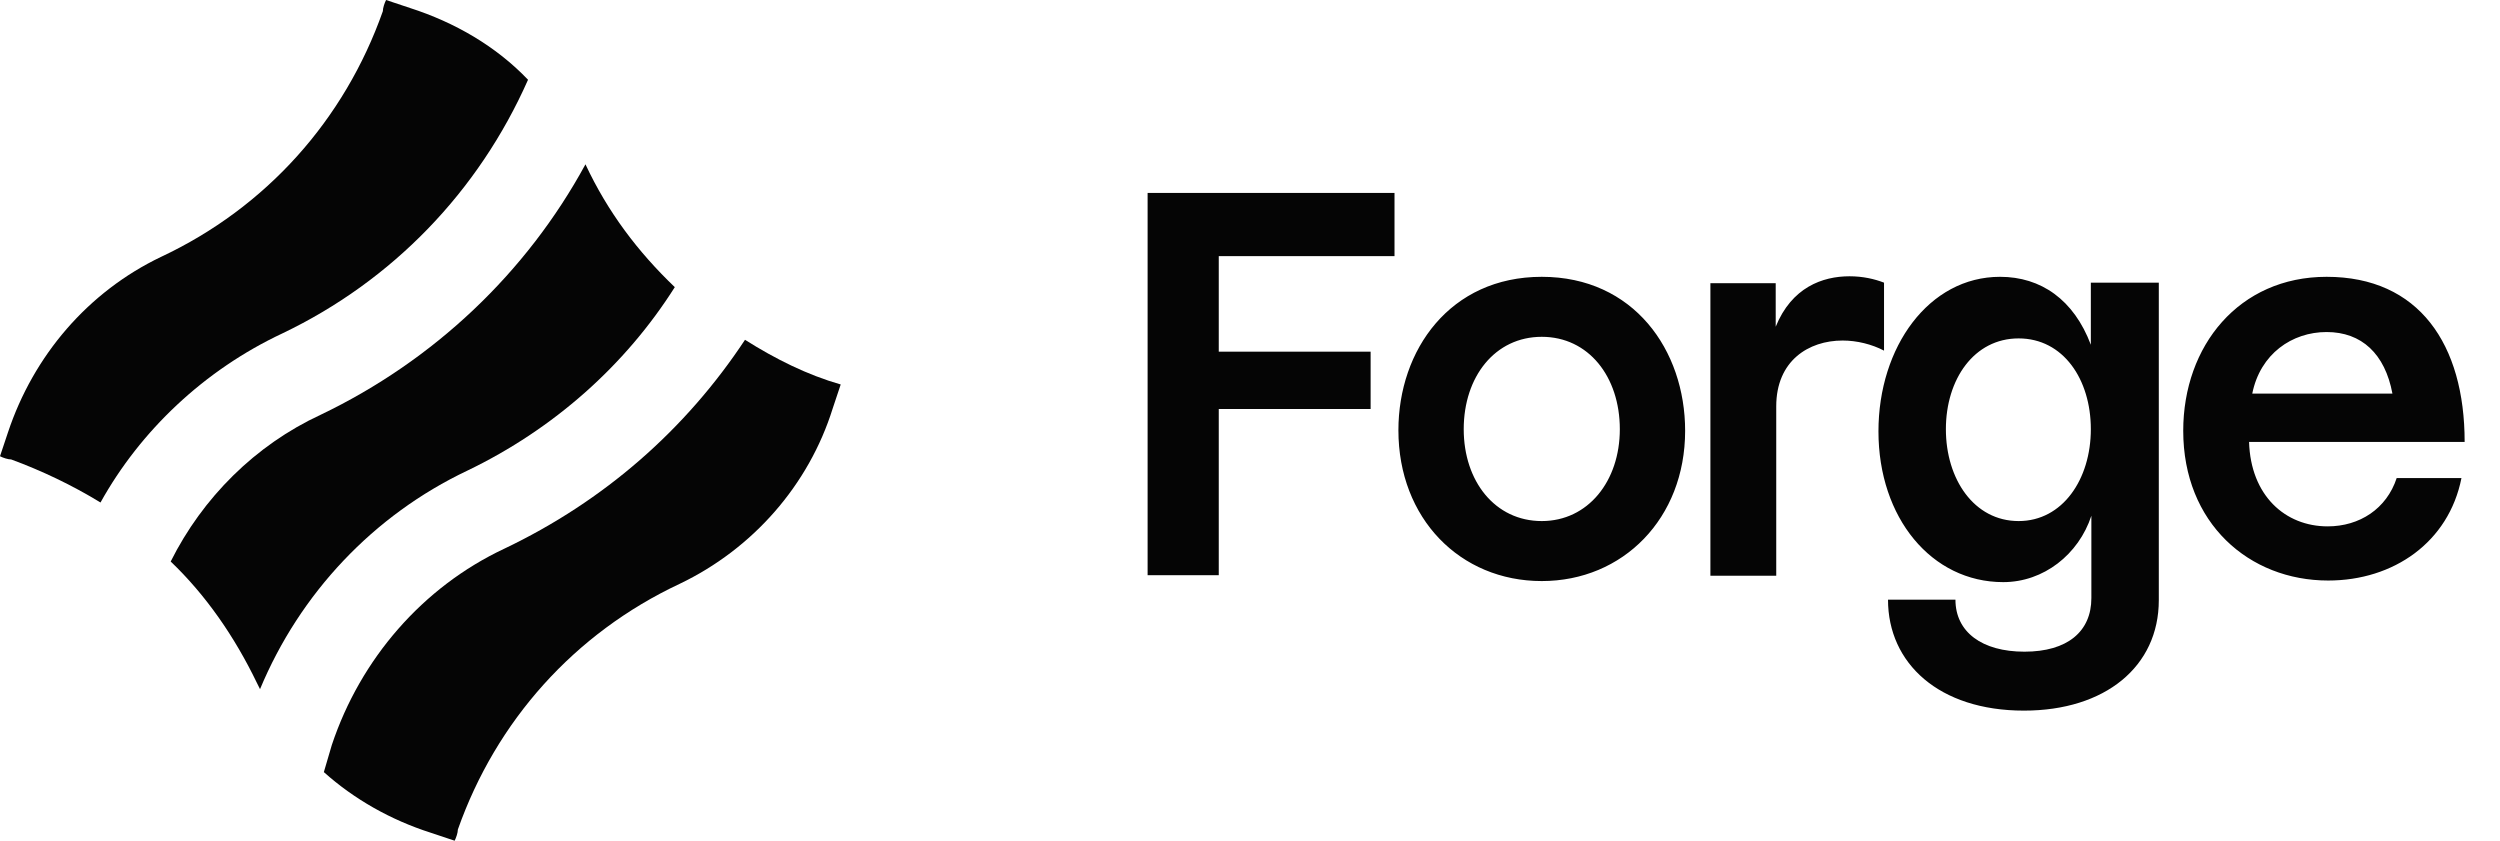
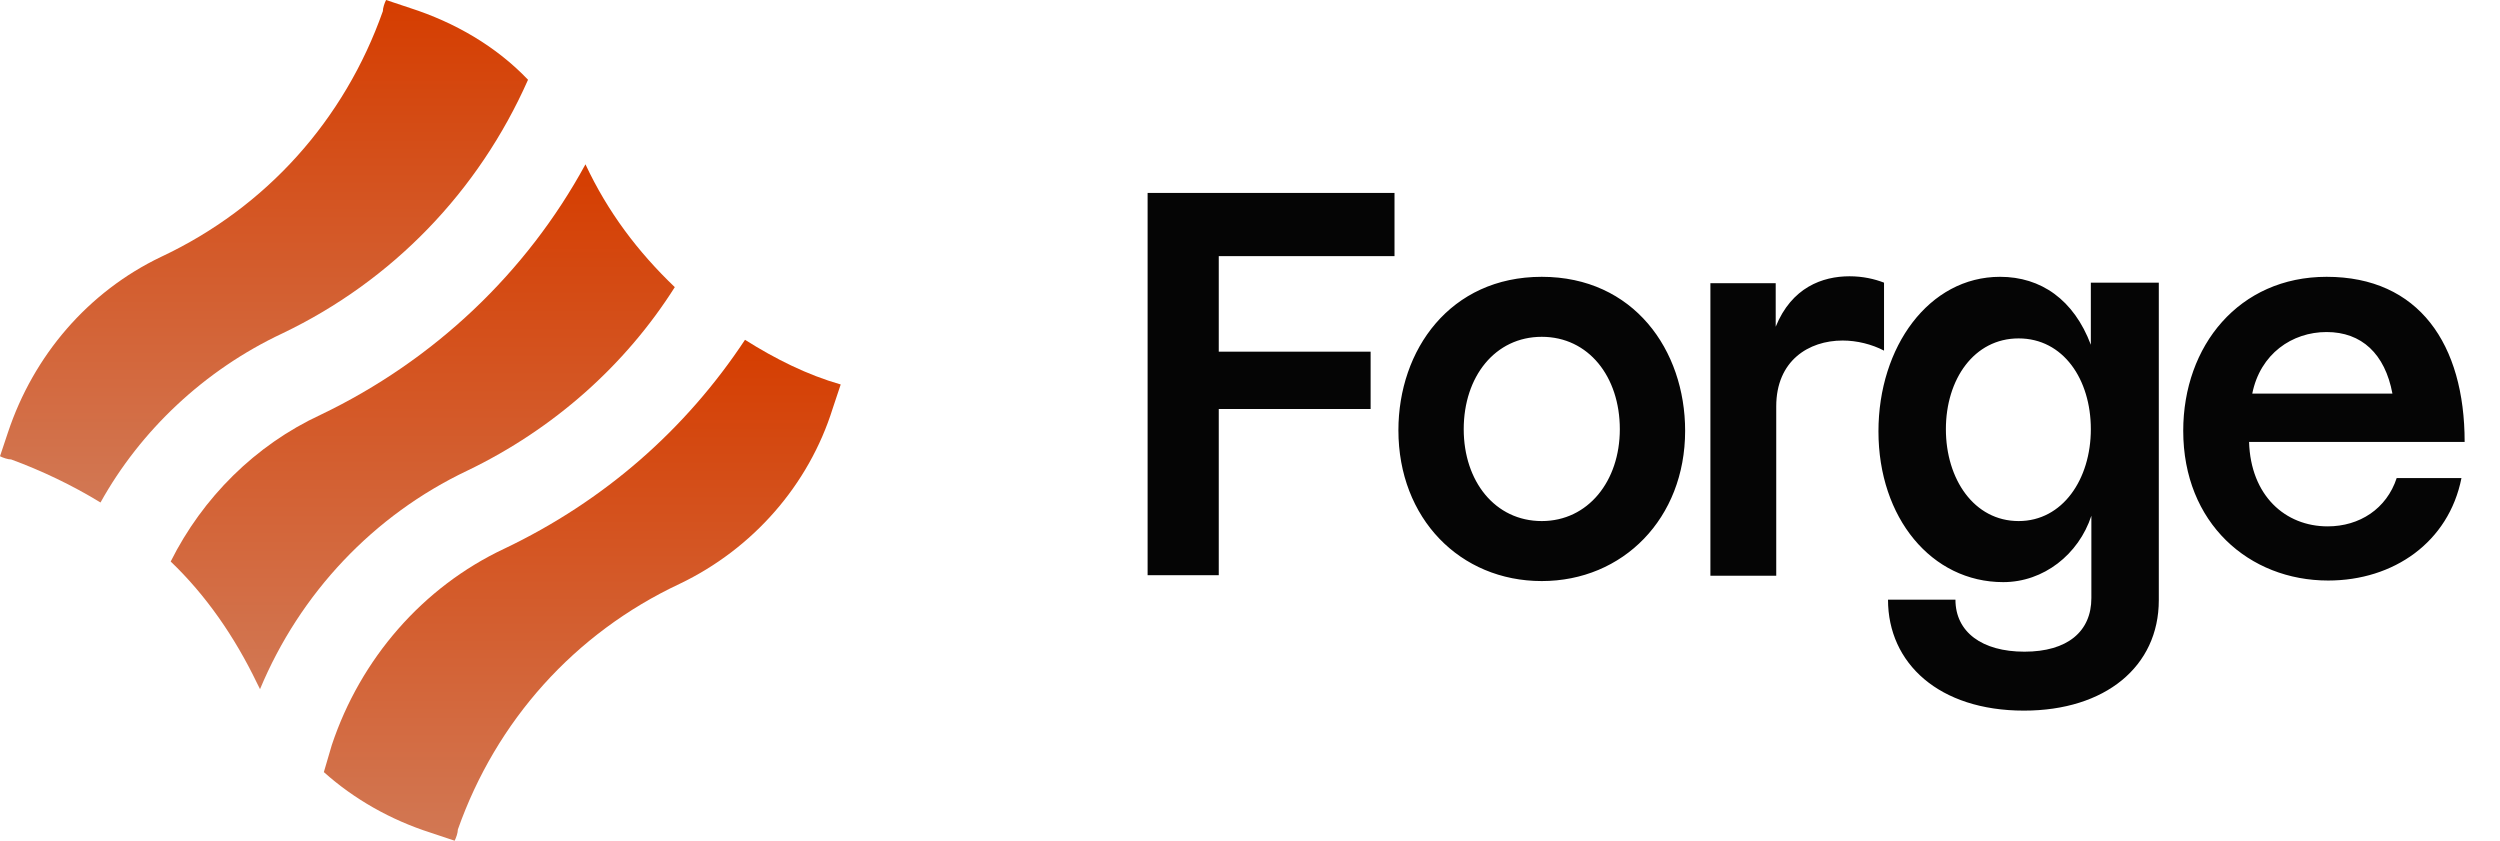
<svg xmlns="http://www.w3.org/2000/svg" width="113" height="38" viewBox="0 0 113 38" fill="none">
-   <path d="M12.763 15.07C17.738 12.691 21.632 8.653 23.867 3.605C22.425 2.091 20.55 1.009 18.531 0.361L17.45 3.8147e-06C17.378 0.144 17.305 0.361 17.305 0.505C15.575 5.408 12.042 9.374 7.283 11.609C3.966 13.195 1.514 16.08 0.361 19.541L0 20.622C0.144 20.695 0.361 20.767 0.505 20.767C1.875 21.271 3.245 21.92 4.543 22.713C6.345 19.469 9.23 16.729 12.763 15.07Z" fill="#050505" />
-   <path d="M33.674 15.359C31.006 19.397 27.328 22.641 22.786 24.805C19.108 26.535 16.296 29.78 14.998 33.674L14.638 34.899C16.008 36.125 17.666 37.063 19.469 37.639L20.55 38C20.622 37.856 20.695 37.639 20.695 37.495C22.425 32.592 25.958 28.626 30.717 26.391C34.034 24.805 36.558 21.92 37.639 18.459L38 17.378C36.486 16.945 35.044 16.224 33.674 15.359Z" fill="#050505" />
-   <path d="M11.753 31.15C13.556 26.823 16.873 23.29 21.127 21.271C25.021 19.397 28.266 16.512 30.501 12.979C28.843 11.393 27.473 9.59 26.463 7.427C23.795 12.33 19.613 16.296 14.493 18.748C11.537 20.118 9.158 22.497 7.715 25.381C9.302 26.896 10.6 28.77 11.609 30.861C11.609 30.861 11.681 31.006 11.753 31.15Z" fill="#050505" />
+   <path d="M12.763 15.07C17.738 12.691 21.632 8.653 23.867 3.605C22.425 2.091 20.55 1.009 18.531 0.361L17.45 3.8147e-06C17.378 0.144 17.305 0.361 17.305 0.505C15.575 5.408 12.042 9.374 7.283 11.609C3.966 13.195 1.514 16.08 0.361 19.541L0 20.622C0.144 20.695 0.361 20.767 0.505 20.767C1.875 21.271 3.245 21.92 4.543 22.713C6.345 19.469 9.23 16.729 12.763 15.07Z" fill="url(#paint0_linear_207_25)" />
+   <path d="M33.674 15.359C31.006 19.397 27.328 22.641 22.786 24.805C19.108 26.535 16.296 29.78 14.998 33.674L14.638 34.899C16.008 36.125 17.666 37.063 19.469 37.639L20.55 38C20.622 37.856 20.695 37.639 20.695 37.495C22.425 32.592 25.958 28.626 30.717 26.391C34.034 24.805 36.558 21.92 37.639 18.459L38 17.378C36.486 16.945 35.044 16.224 33.674 15.359Z" fill="url(#paint1_linear_207_25)" />
+   <path d="M11.753 31.15C13.556 26.823 16.873 23.29 21.127 21.271C25.021 19.397 28.266 16.512 30.501 12.979C28.843 11.393 27.473 9.59 26.463 7.427C23.795 12.33 19.613 16.296 14.493 18.748C11.537 20.118 9.158 22.497 7.715 25.381C9.302 26.896 10.6 28.77 11.609 30.861C11.609 30.861 11.681 31.006 11.753 31.15Z" fill="url(#paint2_linear_207_25)" />
  <path d="M51.872 26V8.72H63.032V11.576H55.088V15.896H61.952V18.488H55.088V26H51.872ZM63.208 19.448C63.208 15.824 65.536 12.512 69.688 12.512C73.84 12.512 76.168 15.824 76.168 19.472C76.168 23.432 73.36 26.264 69.688 26.264C65.992 26.264 63.208 23.432 63.208 19.448ZM69.688 23.552C71.776 23.552 73.216 21.752 73.216 19.4C73.216 17.024 71.8 15.224 69.688 15.224C67.576 15.224 66.16 17.024 66.16 19.4C66.16 21.752 67.576 23.552 69.688 23.552ZM77.31 12.8H80.262V14.768C80.982 12.992 82.374 12.488 83.598 12.488C84.198 12.488 84.726 12.608 85.158 12.776V15.848C84.606 15.56 83.934 15.392 83.286 15.392C81.75 15.392 80.286 16.304 80.286 18.368V26.024H77.31V12.8ZM85.338 27.104H88.386C88.386 28.568 89.586 29.456 91.506 29.456C93.45 29.456 94.53 28.544 94.53 27.032V23.312C93.954 25.064 92.37 26.312 90.546 26.312C87.306 26.312 84.906 23.408 84.906 19.496C84.906 15.68 87.186 12.512 90.402 12.512C92.25 12.512 93.738 13.544 94.506 15.584V12.776H97.578V27.128C97.578 30.128 95.154 32.12 91.482 32.12C87.642 32.12 85.338 29.984 85.338 27.104ZM87.954 19.4C87.954 21.656 89.226 23.552 91.242 23.552C93.234 23.552 94.506 21.656 94.506 19.4C94.506 17.144 93.258 15.296 91.242 15.296C89.226 15.296 87.954 17.144 87.954 19.4ZM111.402 19.976H101.658C101.73 22.4 103.29 23.792 105.21 23.792C106.65 23.792 107.874 23 108.33 21.608H111.258C110.682 24.512 108.186 26.24 105.234 26.24C101.658 26.24 98.682 23.648 98.682 19.472C98.682 15.632 101.202 12.512 105.162 12.512C109.338 12.512 111.402 15.56 111.402 19.976ZM101.802 17.792H108.138C107.802 15.992 106.746 15.008 105.162 15.008C103.602 15.008 102.162 15.992 101.802 17.792Z" fill="#050505" />
+   <defs>
+     <linearGradient id="paint0_linear_207_25" x1="11.934" y1="3.8147e-06" x2="11.934" y2="22.713" gradientUnits="userSpaceOnUse">
+       <stop stop-color="#D53D00" />
+       <stop offset="1" stop-color="#D27854" />
+     </linearGradient>
+     <linearGradient id="paint1_linear_207_25" x1="26.319" y1="15.359" x2="26.319" y2="38" gradientUnits="userSpaceOnUse">
+       <stop stop-color="#D53D00" />
+       <stop offset="1" stop-color="#D27854" />
+     </linearGradient>
+     <linearGradient id="paint2_linear_207_25" x1="19.108" y1="7.427" x2="19.108" y2="31.15" gradientUnits="userSpaceOnUse">
+       <stop stop-color="#D53D00" />
+       <stop offset="1" stop-color="#D27854" />
+     </linearGradient>
+   </defs>
</svg>
